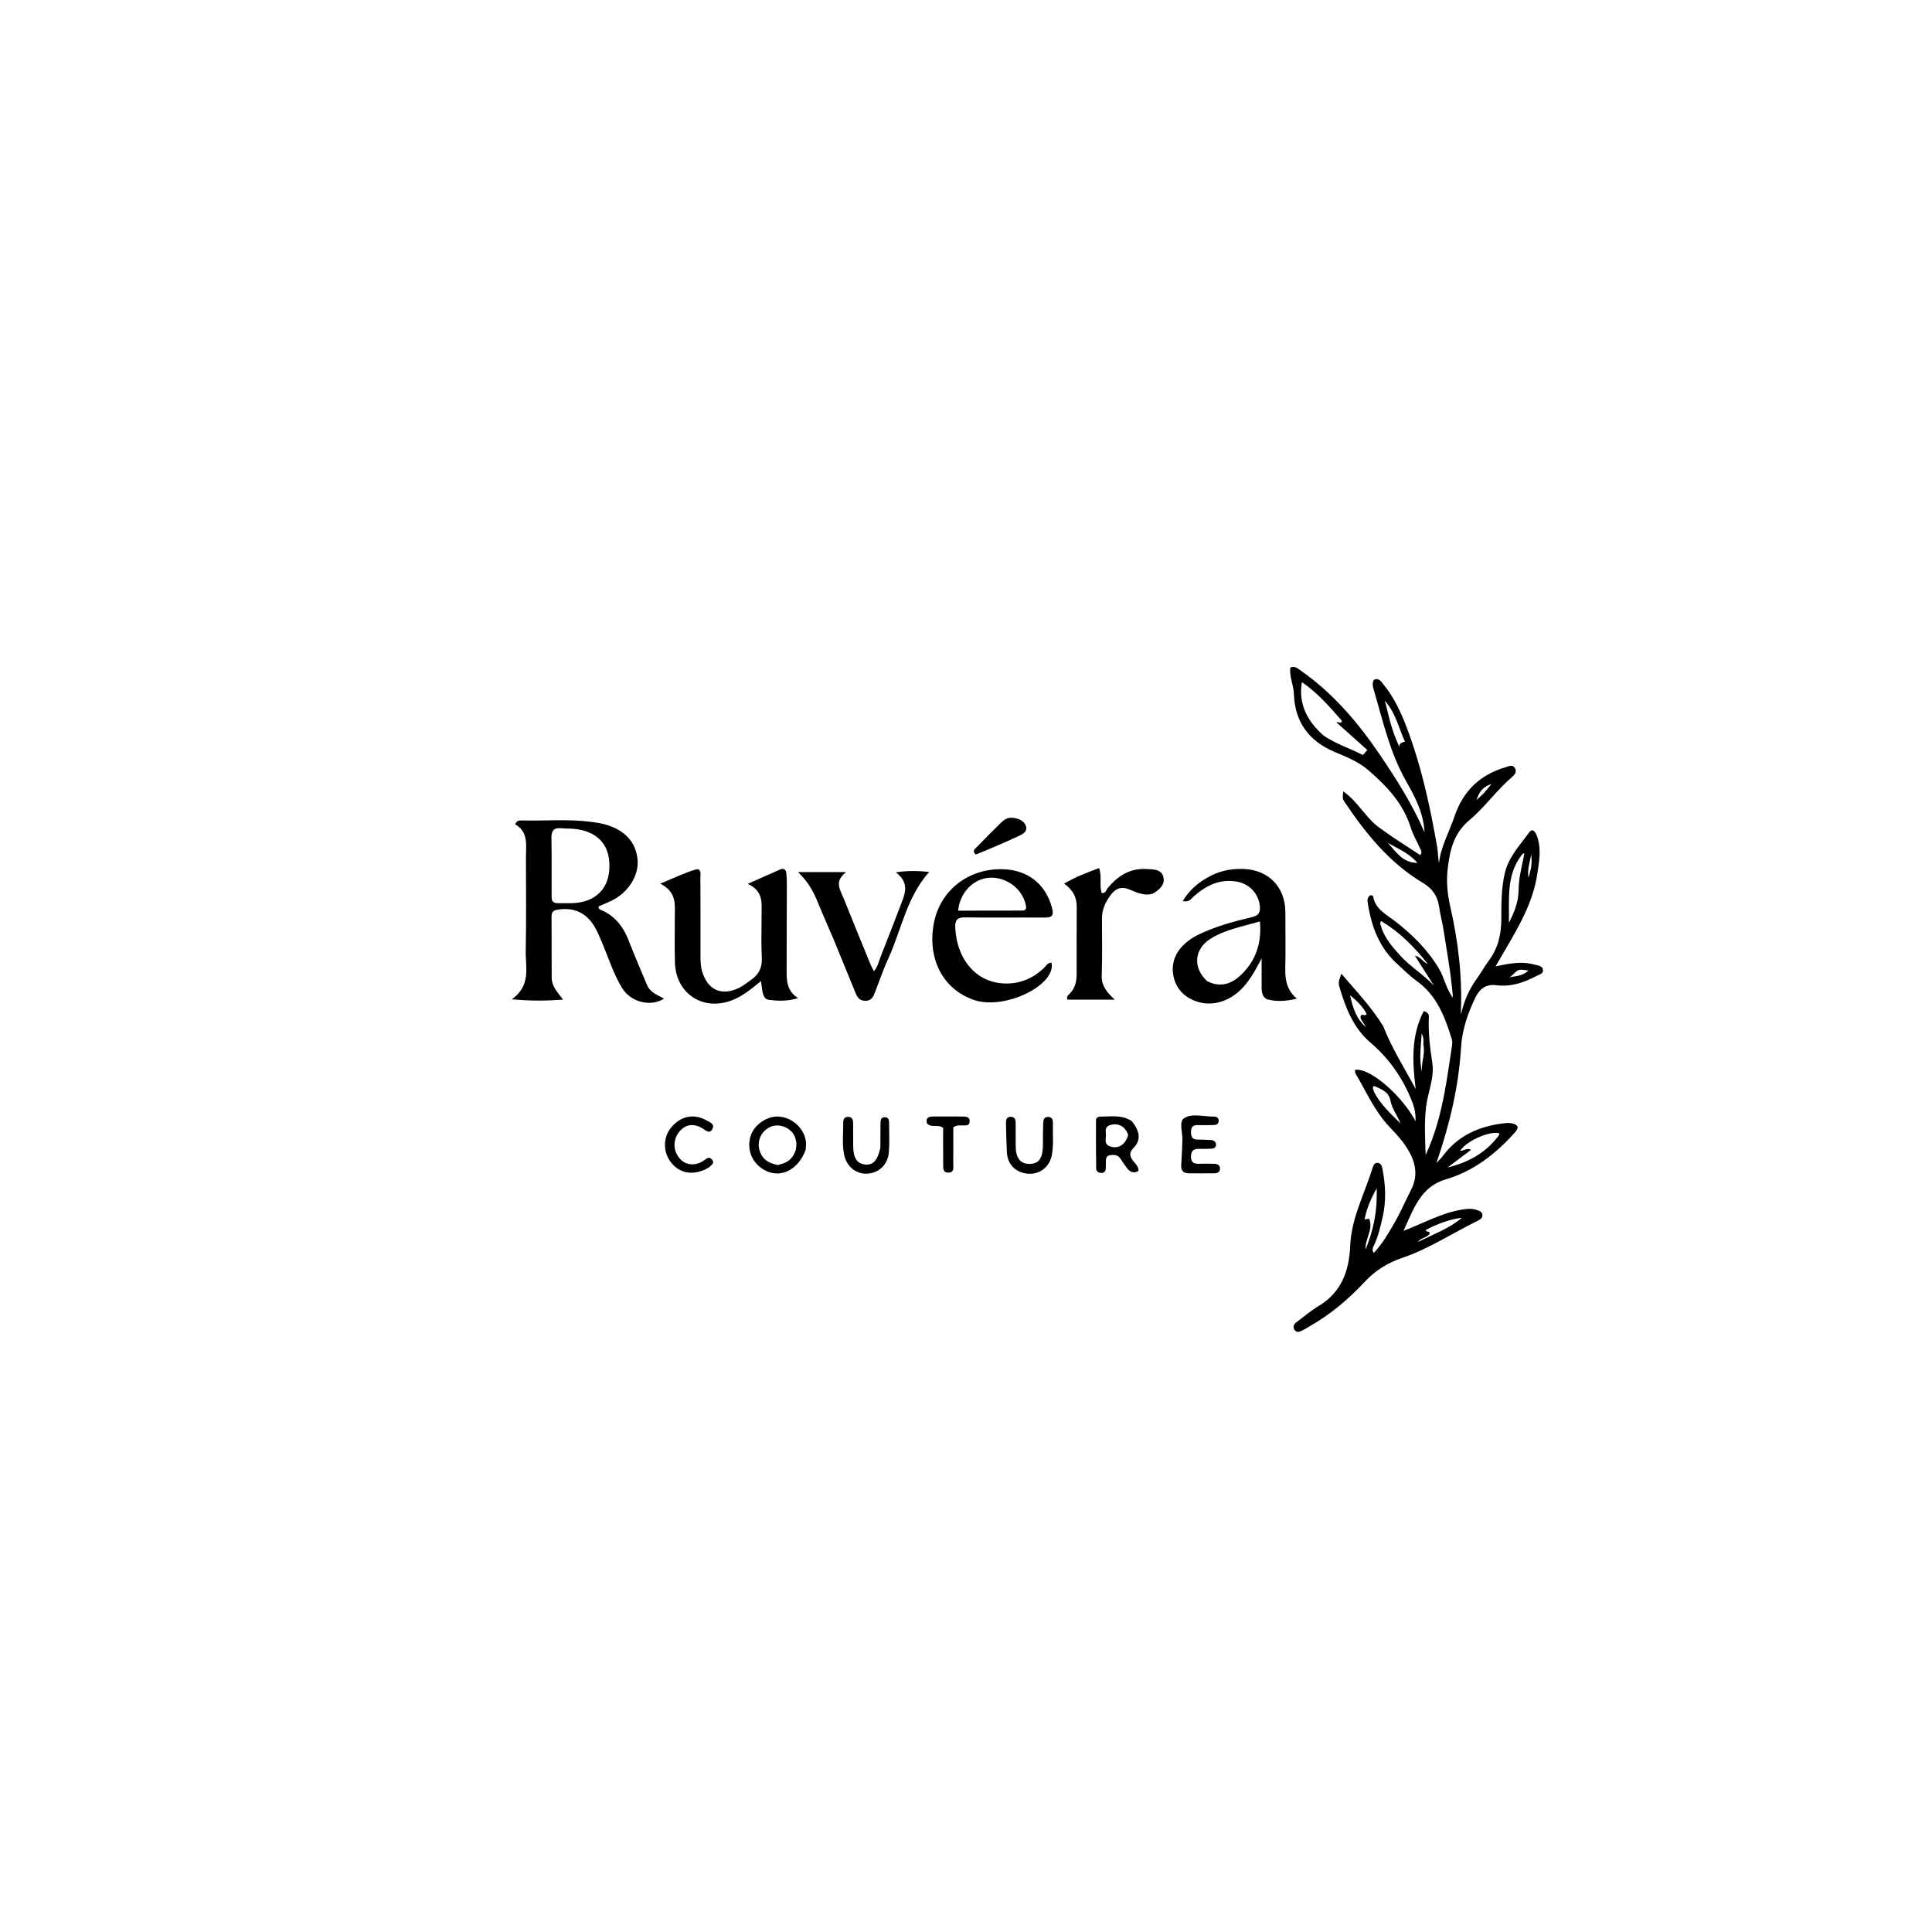
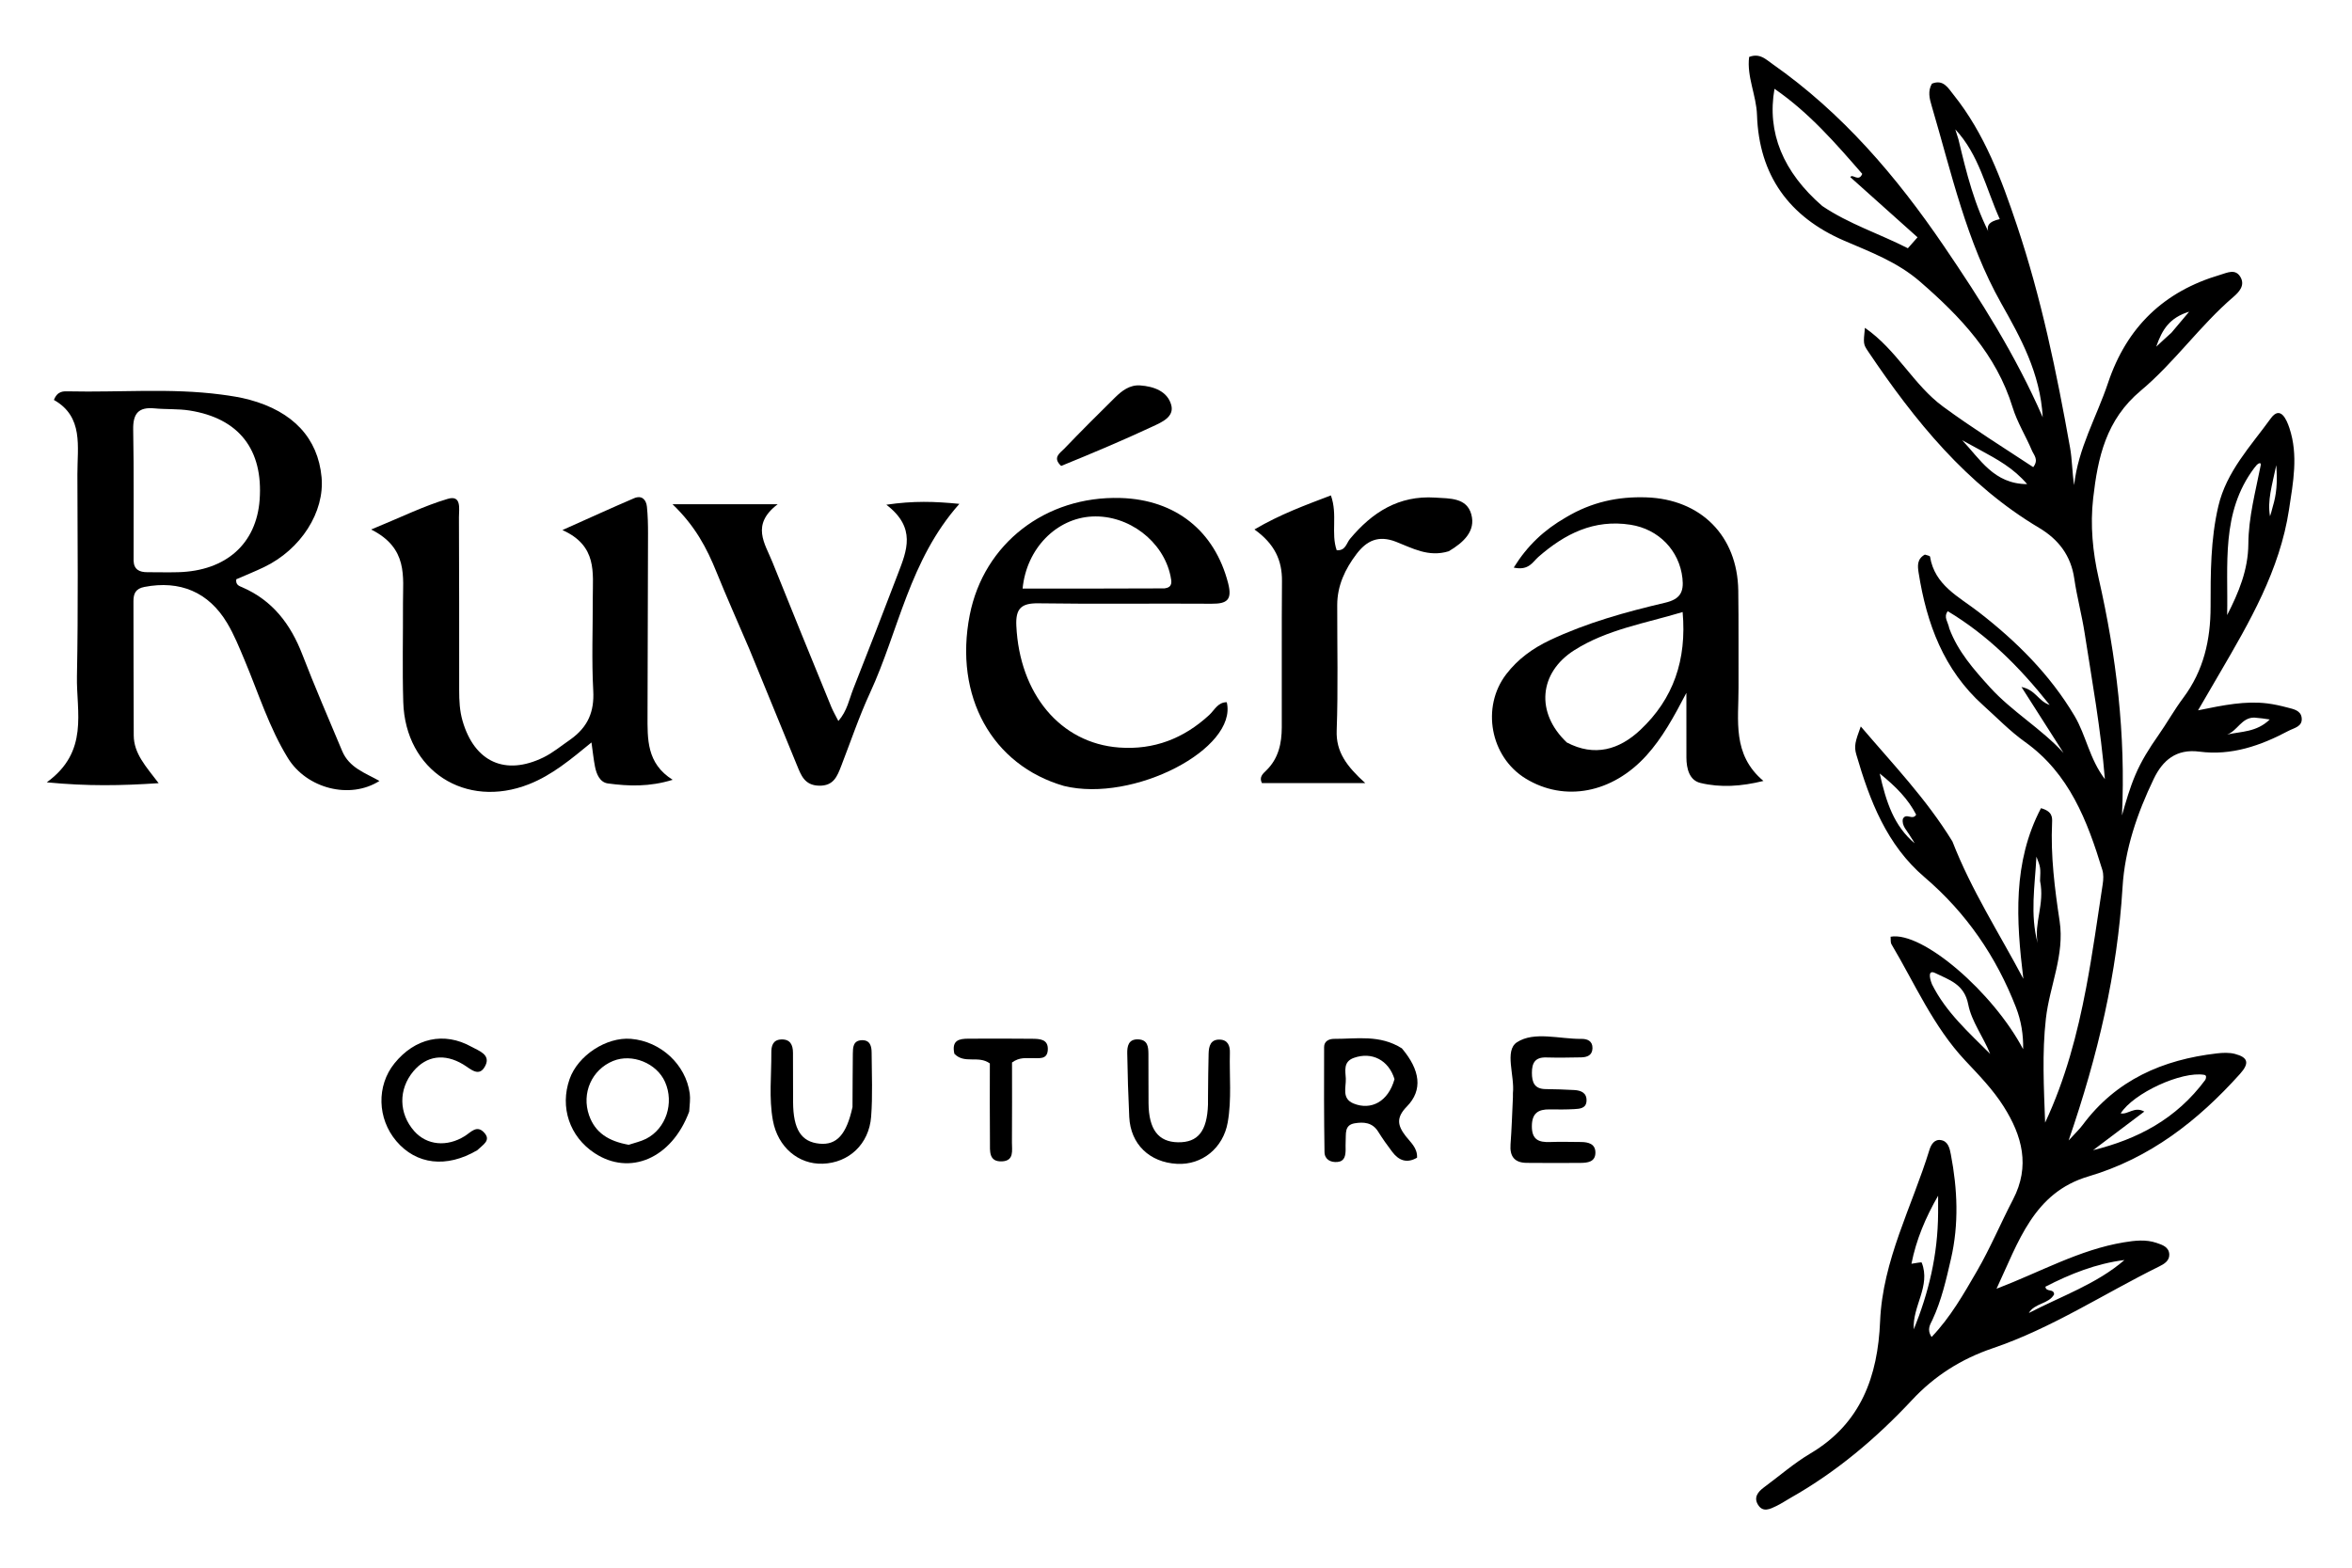
- <svg xmlns="http://www.w3.org/2000/svg" version="1.1" id="Layer_1" x="0px" y="0px" width="100%" viewBox="0 0 1024 1024" enable-background="new 0 0 1024 1024" xml:space="preserve">
+ <svg xmlns="http://www.w3.org/2000/svg" version="1.1" id="Layer_1" x="0px" y="0px" width="100%" viewBox="260 340 570 380" enable-background="new 260 340 570 380" xml:space="preserve">
  <path fill="#000000" opacity="1" stroke="none" d=" M733.162,543.966   C737.774,555.82 744.495,566.189 750.352,577.255   C748.62,563.056 747.741,549.021 754.626,535.901   C757.438,536.684 757.373,538.145 757.315,539.434   C756.951,547.463 757.948,555.383 759.146,563.287   C760.389,571.493 756.714,578.989 755.816,586.883   C754.863,595.272 755.328,603.67 755.629,612.119   C760.539,601.639 763.447,590.621 765.575,579.407   C767.154,571.088 768.307,562.688 769.587,554.314   C769.759,553.187 769.82,551.924 769.494,550.857   C765.851,538.955 761.511,527.513 750.742,519.832   C747.102,517.236 743.949,513.95 740.602,510.948   C731.039,502.371 726.915,491.138 724.974,478.846   C724.706,477.15 724.568,475.493 726.485,474.43   C726.89,474.584 727.701,474.696 727.739,474.934   C728.868,481.884 734.697,484.615 739.508,488.34   C748.658,495.423 756.797,503.501 762.757,513.533   C765.563,518.256 766.36,523.933 770.113,528.862   C769.125,516.664 767.008,505.085 765.209,493.471   C764.522,489.035 763.335,484.675 762.691,480.235   C761.883,474.659 758.858,470.743 754.193,467.963   C736.552,457.454 724.05,441.978 712.801,425.28   C711.538,423.405 711.561,423.39 711.955,419.46   C719.727,424.835 723.728,433.298 730.895,438.556   C737.996,443.766 745.414,448.411 752.747,453.235   C754.14,451.422 752.897,450.31 752.437,449.22   C750.948,445.694 748.864,442.371 747.75,438.743   C743.811,425.913 735.137,416.789 725.319,408.268   C719.85,403.521 713.373,401.115 706.974,398.359   C693.567,392.586 686.286,382.474 685.804,367.871   C685.646,363.079 683.289,358.602 683.898,353.804   C686.48,352.807 687.958,354.401 689.54,355.508   C706.446,367.341 719.608,382.76 731.097,399.647   C739.964,412.678 748.44,425.985 755.05,441.152   C754.455,430.41 749.683,421.86 745,413.545   C736.528,398.5 732.931,381.887 728.127,365.636   C727.616,363.907 727.135,362.08 728.2,360.278   C730.969,359.149 732.124,361.339 733.415,362.949   C740.957,372.352 745.073,383.52 748.819,394.699   C754.691,412.226 758.436,430.33 761.674,448.518   C762.196,451.449 762.163,454.48 762.666,457.588   C763.605,448.717 768.11,441.073 770.872,432.828   C775.426,419.232 784.45,410.616 798.072,406.61   C799.781,406.108 801.772,405.041 802.991,407.196   C804.126,409.201 802.616,410.805 801.268,411.961   C793.141,418.925 786.954,427.881 778.823,434.682   C770.373,441.751 768.402,450.885 767.273,460.77   C766.527,467.302 767.163,473.831 768.598,480.129   C772.913,499.06 775.185,518.138 774.252,537.651   C775.215,534.275 776.162,530.966 777.522,527.781   C778.973,524.383 780.915,521.308 783.027,518.299   C785.132,515.301 786.922,512.076 789.113,509.147   C794.035,502.57 795.729,495.127 795.728,487.078   C795.726,478.922 795.723,470.761 797.599,462.726   C799.573,454.27 805.475,448.121 810.296,441.443   C812.645,438.19 814.146,441.684 814.841,443.782   C817.019,450.347 815.736,456.944 814.734,463.53   C812.497,478.22 805.191,490.75 797.876,503.281   C796.313,505.957 794.756,508.635 792.69,512.182   C798.987,510.888 804.187,509.854 809.489,510.507   C811.131,510.71 812.761,511.085 814.363,511.506   C815.792,511.881 817.558,512.181 817.795,513.941   C818.092,516.141 815.993,516.421 814.585,517.169   C807.847,520.75 800.767,523.213 793.041,522.195   C787.385,521.45 784.103,524.327 781.958,528.786   C777.966,537.084 774.948,545.856 774.394,555.034   C773.139,575.802 768.44,595.765 761.323,616.446   C762.936,614.673 763.936,613.745 764.736,612.669   C772.839,601.763 784.138,596.856 797.228,595.341   C798.687,595.172 800.265,595.097 801.656,595.47   C804.728,596.292 805.277,597.619 802.85,600.321   C792.655,611.671 781.022,620.757 766.14,625.154   C752.826,629.088 749.196,640.983 743.851,652.388   C754.503,648.316 763.97,642.908 774.736,641.133   C777.399,640.694 780.036,640.387 782.632,641.27   C784.028,641.745 785.665,642.249 785.717,644.096   C785.76,645.631 784.455,646.401 783.272,646.984   C769.838,653.608 757.222,661.962 742.954,666.799   C735.3,669.394 728.834,673.505 723.414,679.313   C714.713,688.635 705.086,696.764 693.964,703.061   C692.804,703.718 691.695,704.475 690.497,705.051   C688.995,705.773 687.267,706.687 686.063,704.769   C684.951,702.997 686.004,701.623 687.476,700.538   C691.23,697.771 694.781,694.662 698.773,692.295   C711.021,685.033 715.082,673.588 715.635,660.297   C716.254,645.452 723.364,632.506 727.593,618.719   C727.989,617.426 728.809,616.086 730.392,616.356   C732.154,616.656 732.51,618.403 732.783,619.831   C734.395,628.248 734.761,636.687 732.819,645.113   C731.66,650.143 730.529,655.179 728.327,659.904   C727.806,661.022 726.889,662.233 728.12,664.081   C732.715,659.267 735.895,653.64 739.094,648.129   C742.346,642.526 744.858,636.498 747.857,630.741   C752.059,622.674 750.08,615.309 745.568,608.186   C742.967,604.08 739.593,600.613 736.28,597.089   C728.53,588.845 724.09,578.481 718.411,568.912   C718.117,568.417 718.246,567.671 718.18,567.056   C725.909,565.677 743.058,580.564 750.299,594.323   C750.378,590.856 749.838,587.461 748.565,584.183   C743.771,571.842 736.513,561.252 726.394,552.618   C717.233,544.804 713.13,534.079 709.884,522.943   C709.274,520.848 709.607,519.78 710.954,516.086   C718.749,525.24 726.834,533.638 733.162,543.966  M701.608,389.927   C708.083,394.306 715.49,396.665 722.367,400.173   C723.148,399.289 723.929,398.405 724.71,397.521   C719.26,392.643 713.81,387.765 708.428,382.947   C708.905,381.976 710.435,384.253 711.311,382.149   C704.97,374.867 698.567,367.412 690.041,361.522   C688.184,372.12 692.096,381.658 701.608,389.927  M732.411,492.345   C734.495,497.925 738.331,502.268 742.257,506.597   C747.614,512.504 754.644,516.557 760.093,522.502   C756.852,517.423 753.612,512.344 749.897,506.522   C753.4,507.25 753.922,509.927 756.731,510.875   C749.393,501.607 741.637,493.917 732.029,488.149   C730.961,489.644 732.073,490.617 732.411,492.345  M794.448,601.757   C794.687,601.279 794.79,600.641 794.203,600.54   C788.722,599.592 777.055,604.955 773.941,609.881   C775.744,610.22 777.24,608.112 779.668,609.436   C775.307,612.724 771.278,615.762 767.25,618.801   C778.024,616.124 787.392,611.286 794.448,601.757  M806.283,453.474   C798.198,464.266 800.022,476.86 799.742,489.095   C802.533,483.64 804.837,478.141 804.881,471.838   C804.925,465.363 806.638,459.082 807.88,452.754   C808.031,451.985 807.314,452.301 806.949,452.665   C806.832,452.781 806.734,452.917 806.283,453.474  M729.695,633.957   C729.695,632.584 729.695,631.211 729.695,629.838   C726.617,635.19 724.387,640.511 723.231,646.33   C724.264,646.203 725.65,645.868 725.722,646.049   C727.975,651.774 723.382,656.665 723.807,662.226   C727.348,653.419 729.641,644.346 729.695,633.957  M728.215,578.589   C731.568,585.325 737.097,590.236 742.316,595.463   C740.663,591.348 737.796,587.606 736.995,583.464   C736.034,578.5 732.311,577.507 729.016,575.875   C727.286,575.018 727.515,576.85 728.215,578.589  M734.622,373.779   C736.554,381.852 738.497,389.92 742.657,397.638   C740.623,394.718 742.198,393.654 744.637,393.114   C741.25,385.574 739.611,377.491 733.86,371.359   C734.052,371.964 734.244,372.57 734.622,373.779  M774.857,645.424   C768.012,646.279 761.74,648.78 755.693,651.893   C755.89,653.319 757.742,652.251 757.809,653.745   C756.528,656.122 753.068,655.836 751.684,658.267   C759.603,654.148 768.132,651.235 774.857,645.424  M722.987,542.76   C722.2,541.362 720.824,540.199 721.154,538.504   C721.959,536.897 723.485,538.976 724.375,537.47   C722.442,533.713 719.561,530.735 715.541,527.494   C717.111,534.482 719.013,540.217 724.013,544.416   C723.779,544.008 723.545,543.599 722.987,542.76  M739.719,448.993   C738.32,448.231 736.922,447.469 735.523,446.707   C739.861,451.245 743.181,457.314 751.273,457.351   C747.901,453.42 744.102,451.389 739.719,448.993  M754.4,553.528   C754.545,550.28 754.545,550.28 753.524,547.655   C753.141,554.782 751.955,561.692 753.821,568.602   C752.881,563.775 755.573,559.156 754.4,553.528  M806.323,513.941   C803.237,513.915 802.251,517.149 799.74,518.048   C803.134,517.275 806.869,517.512 810.067,514.398   C808.605,514.176 807.806,514.055 806.323,513.941  M786.249,420.641   C787.485,419.174 788.721,417.707 790.535,415.553   C785.816,416.998 783.99,419.855 782.556,424.033   C783.956,422.728 784.856,421.888 786.249,420.641  M810.819,462.73   C811.66,459.946 811.981,457.12 811.645,452.755   C810.596,457.782 809.465,461.303 810.129,465.135   C810.323,464.547 810.518,463.959 810.819,462.73  z" />
  <path fill="#000000" opacity="1" stroke="none" d=" M342.924,522.043   C344.655,526.141 348.508,527.34 351.958,529.296   C344.762,533.878 334.298,531.097 329.786,523.774   C325.217,516.357 322.642,508.025 319.288,500.051   C318.001,496.989 316.749,493.869 315.054,491.03   C310.545,483.475 303.567,480.611 294.994,482.271   C292.833,482.689 292.336,483.915 292.34,485.768   C292.365,496.599 292.361,507.43 292.411,518.26   C292.431,522.647 295.341,525.764 298.446,529.838   C289.359,530.443 281.311,530.6 271.337,529.634   C281.635,522.152 278.479,512.597 278.648,503.945   C278.968,487.621 278.799,471.286 278.757,454.956   C278.739,448.255 280.3,441.033 273.067,436.944   C273.938,434.717 275.4,434.833 276.671,434.862   C288.986,435.143 301.333,434.024 313.616,435.639   C315.917,435.942 318.234,436.293 320.47,436.898   C331.073,439.767 337.052,446.243 337.929,455.645   C338.718,464.098 332.929,473.188 323.967,477.478   C321.728,478.55 319.418,479.475 317.258,480.417   C317.069,481.813 318.014,482.055 318.707,482.355   C326.071,485.547 330.439,491.317 333.264,498.633   C336.261,506.394 339.566,514.036 342.924,522.043  M292.375,475.934   C292.461,478.105 293.836,478.704 295.726,478.7   C298.217,478.694 300.71,478.767 303.199,478.699   C314.77,478.382 322.14,471.81 322.922,461.16   C323.815,448.984 317.915,441.384 305.916,439.5   C303.142,439.065 300.275,439.26 297.467,438.989   C293.561,438.612 292.203,440.242 292.278,444.15   C292.475,454.444 292.342,464.745 292.375,475.934  z" />
  <path fill="#000000" opacity="1" stroke="none" d=" M398.246,519.244   C402.543,516.178 404.045,512.448 403.772,507.43   C403.366,499.96 403.677,492.451 403.658,484.959   C403.643,478.836 404.823,472.309 396.301,468.484   C403.171,465.419 408.392,463.024 413.672,460.769   C415.499,459.989 416.599,461.054 416.782,462.836   C417.002,464.982 417.049,467.153 417.046,469.313   C417.022,483.964 416.955,498.615 416.927,513.266   C416.915,519.11 416.671,525.054 423.019,529.018   C417.358,530.767 412.316,530.576 407.327,529.903   C405.373,529.64 404.546,527.642 404.183,525.769   C403.845,524.021 403.665,522.244 403.343,519.966   C398.386,524.019 393.848,527.852 388.22,530.079   C372.791,536.182 358.23,526.799 357.729,510.18   C357.489,502.195 357.69,494.197 357.661,486.206   C357.638,479.766 358.964,472.889 349.951,468.348   C357.288,465.34 362.753,462.622 368.518,460.918   C371.936,459.907 371.214,463.443 371.224,465.364   C371.302,479.349 371.266,493.335 371.28,507.321   C371.283,509.815 371.388,512.273 372.097,514.728   C374.97,524.679 382.425,528.139 391.742,523.574   C393.956,522.489 395.905,520.861 398.246,519.244  z" />
  <path fill="#000000" opacity="1" stroke="none" d=" M639.526,465.39   C645.743,461.681 652.11,460.33 658.974,460.559   C672.167,461 681.075,469.855 681.265,483.16   C681.376,490.991 681.293,498.825 681.327,506.658   C681.362,514.555 679.719,522.878 687.362,529.298   C682.019,530.614 676.977,530.968 672.07,529.777   C669.405,529.13 668.709,526.299 668.696,523.641   C668.673,518.813 668.69,513.984 668.69,507.951   C665.562,513.94 662.831,518.906 659.005,523.134   C650.745,532.26 639.187,534.483 629.751,528.725   C621.161,523.483 618.908,511.382 625.054,503.397   C627.853,499.76 631.42,497.162 635.582,495.189   C644.529,490.949 654.003,488.339 663.563,486.09   C667.196,485.235 668.105,483.509 667.734,480.152   C666.99,473.426 661.962,468.254 655.151,467.195   C646.288,465.816 639.253,469.384 632.837,474.978   C631.452,476.185 630.515,478.382 626.849,477.58   C630.164,472.236 634.192,468.456 639.526,465.39  M639.724,519.979   C646.444,523.501 652.424,521.732 657.545,516.916   C665.536,509.4 668.81,499.977 667.781,488.357   C658.69,491.097 649.424,492.581 641.501,497.626   C632.949,503.071 632.096,512.783 639.724,519.979  z" />
  <path fill="#000000" opacity="1" stroke="none" d=" M517.844,530.508   C500.444,525.488 491.136,508.79 495.016,489.062   C498.418,471.771 513.389,460.174 531.558,460.711   C544.95,461.106 554.377,468.748 557.63,481.35   C558.678,485.412 557.381,486.369 553.627,486.343   C539.633,486.246 525.636,486.451 511.645,486.241   C507.454,486.178 506.11,487.549 506.306,491.689   C507.087,508.144 516.922,520.143 531.213,521.198   C539.659,521.821 546.875,519.006 553.05,513.313   C554.342,512.122 555.13,510.21 557.304,510.214   C559.972,521.479 534.706,534.647 517.844,530.508  M542.249,482.622   C544.227,482.343 543.962,481.035 543.673,479.64   C541.918,471.17 533.491,464.757 524.661,465.198   C516.079,465.627 508.778,472.882 507.823,482.674   C519.083,482.674 530.28,482.674 542.249,482.622  z" />
  <path fill="#000000" opacity="1" stroke="none" d=" M611.101,473.619   C606.165,475.145 602.22,472.831 598.285,471.311   C594.039,469.67 591.194,471.068 588.757,474.278   C585.988,477.925 584.081,481.944 584.073,486.649   C584.055,496.795 584.305,506.951 583.942,517.085   C583.758,522.218 586.313,525.702 590.868,529.822   C581.393,529.822 573.596,529.822 565.827,529.822   C565.08,528.367 566.056,527.548 566.87,526.758   C569.849,523.869 570.624,520.188 570.636,516.271   C570.671,504.461 570.582,492.65 570.683,480.841   C570.726,475.833 568.913,471.841 564.012,468.338   C570.286,464.644 576.328,462.455 582.539,460.085   C584.217,464.783 582.505,469.247 583.944,473.374   C586.103,473.537 586.294,471.67 587.154,470.639   C592.537,464.185 598.966,460.044 607.806,460.616   C611.371,460.847 615.458,460.615 616.57,464.689   C617.659,468.682 614.779,471.446 611.101,473.619  z" />
  <path fill="#000000" opacity="1" stroke="none" d=" M441.604,497.337   C438.836,490.864 436.114,484.781 433.616,478.609   C431.312,472.917 428.522,467.537 422.979,462.219   C432.064,462.219 439.481,462.219 448.478,462.219   C441.914,467.2 445.386,471.734 447.179,476.21   C451.882,487.951 456.683,499.653 461.466,511.362   C461.895,512.412 462.482,513.397 463.176,514.771   C465.326,512.311 465.794,509.491 466.793,506.965   C470.47,497.676 474.073,488.357 477.638,479.023   C479.743,473.513 482.132,467.924 474.798,462.342   C481.413,461.371 486.452,461.544 492.503,462.132   C480.378,475.779 477.81,492.875 470.841,507.959   C468.192,513.692 466.176,519.718 463.885,525.616   C462.903,528.146 462.046,530.535 458.478,530.445   C454.958,530.357 454.126,527.886 453.112,525.423   C449.309,516.184 445.534,506.935 441.604,497.337  z" />
  <path fill="#000000" opacity="1" stroke="none" d=" M599.74,594.116   C604.21,599.392 604.843,604.237 600.966,608.195   C598.296,610.921 598.681,612.803 600.665,615.382   C601.835,616.903 603.543,618.245 603.419,620.617   C600.966,622.049 599.007,621.317 597.417,619.22   C596.211,617.63 595.047,615.998 593.994,614.303   C592.601,612.061 590.477,611.913 588.284,612.285   C585.721,612.72 586.248,614.919 586.117,616.674   C586.067,617.337 586.117,618.006 586.107,618.672   C586.086,620.075 585.896,621.475 584.168,621.651   C582.477,621.823 581.016,621.049 580.989,619.255   C580.86,610.766 580.857,602.274 580.895,593.784   C580.901,592.385 582.056,591.806 583.34,591.813   C588.781,591.841 594.377,590.727 599.74,594.116  M597.954,601.575   C596.536,596.96 592.469,594.862 588.096,596.423   C585.474,597.36 586.07,599.6 586.152,601.44   C586.246,603.569 585.079,606.294 588.051,607.494   C592.306,609.211 596.45,607.019 597.954,601.575  z" />
  <path fill="#000000" opacity="1" stroke="none" d=" M427.023,609.441   C422.801,620.826 412.614,625.135 404.086,619.504   C398.036,615.51 395.638,608.39 398.04,601.556   C400.049,595.841 406.955,591.318 412.919,591.811   C420.112,592.406 426.22,598.043 427.158,605.058   C427.332,606.36 427.144,607.711 427.023,609.441  M412.363,617.491   C413.776,617.015 415.274,616.706 416.587,616.035   C421.428,613.558 423.437,607.367 421.168,602.254   C419.146,597.697 413.185,595.289 408.581,597.169   C403.405,599.282 400.882,604.997 402.766,610.36   C404.245,614.57 407.469,616.619 412.363,617.491  z" />
  <path fill="#000000" opacity="1" stroke="none" d=" M626.652,605.96   C626.652,605.31 626.636,605.141 626.653,604.977   C627.107,600.736 624.538,594.661 627.626,592.643   C631.789,589.922 637.954,591.881 643.257,591.82   C644.659,591.804 645.971,592.31 645.932,594.084   C645.893,595.823 644.618,596.27 643.192,596.3   C640.362,596.361 637.528,596.397 634.7,596.321   C632.044,596.25 631.251,597.629 631.253,600.049   C631.256,602.388 631.889,603.953 634.555,603.99   C636.885,604.023 639.216,604.084 641.541,604.221   C643.167,604.317 644.58,604.903 644.49,606.856   C644.406,608.672 642.861,608.768 641.55,608.843   C639.557,608.956 637.555,608.943 635.557,608.913   C632.779,608.873 631.259,609.83 631.242,612.973   C631.224,616.24 632.883,616.926 635.631,616.821   C638.125,616.726 640.626,616.803 643.124,616.817   C644.94,616.826 646.667,617.267 646.642,619.43   C646.617,621.68 644.704,621.867 642.994,621.883   C638.665,621.924 634.335,621.902 630.005,621.874   C627.055,621.854 625.855,620.323 626.071,617.407   C626.342,613.758 626.465,610.098 626.652,605.96  z" />
  <path fill="#000000" opacity="1" stroke="none" d=" M552.758,605.784   C552.802,601.993 552.805,598.669 552.905,595.348   C552.959,593.587 553.373,591.901 555.65,591.997   C557.581,592.079 558.101,593.525 558.059,595.146   C557.914,600.785 558.522,606.456 557.535,612.06   C556.438,618.29 551.306,622.438 545.252,622.111   C538.558,621.751 533.987,617.327 533.67,610.754   C533.423,605.613 533.269,600.466 533.184,595.32   C533.156,593.614 533.46,591.85 535.832,591.938   C538.166,592.024 538.305,593.764 538.318,595.492   C538.348,599.48 538.303,603.468 538.344,607.456   C538.41,613.769 540.717,616.798 545.456,616.883   C550.323,616.969 552.537,614.201 552.753,607.747   C552.77,607.25 552.757,606.75 552.758,605.784  z" />
  <path fill="#000000" opacity="1" stroke="none" d=" M466.602,608.35   C466.637,603.752 466.627,599.59 466.681,595.428   C466.7,593.921 466.73,592.228 468.829,592.143   C470.891,592.06 471.232,593.625 471.238,595.205   C471.259,600.365 471.512,605.548 471.116,610.678   C470.6,617.371 465.697,621.865 459.393,622.077   C453.494,622.276 448.495,618.064 447.31,611.597   C446.313,606.159 446.972,600.638 446.93,595.153   C446.917,593.584 447.269,592.067 449.282,591.962   C451.488,591.846 452.163,593.252 452.176,595.149   C452.203,599.144 452.181,603.139 452.202,607.135   C452.235,613.768 454.178,616.805 458.629,617.222   C462.737,617.606 465.135,615.062 466.602,608.35  z" />
  <path fill="#000000" opacity="1" stroke="none" d=" M375.669,618.806   C368.195,623.208 360.87,622.286 356.048,616.598   C351.421,611.141 351.226,603.172 355.587,597.765   C360.55,591.613 367.62,590.017 374.27,593.736   C375.995,594.701 378.979,595.608 377.624,598.315   C376.132,601.3 374.071,599.1 372.268,598.018   C367.697,595.273 363.369,595.889 360.2,599.654   C356.52,604.025 356.608,609.934 360.415,614.208   C363.432,617.595 368.297,618.098 372.638,615.381   C374.146,614.437 375.557,612.58 377.352,614.558   C379.065,616.446 377.062,617.443 375.669,618.806  z" />
  <path fill="#000000" opacity="1" stroke="none" d=" M517.17,452.94   C514.969,450.906 516.91,449.816 517.92,448.762   C521.945,444.561 526.073,440.457 530.211,436.367   C531.892,434.706 533.806,433.246 536.323,433.426   C539.634,433.663 542.93,434.849 543.843,438.157   C544.646,441.065 541.513,442.359 539.379,443.357   C532.167,446.727 524.826,449.822 517.17,452.94  z" />
  <path fill="#000000" opacity="1" stroke="none" d=" M491.291,595.433   C490.548,592.077 492.532,591.783 494.686,591.772   C499.826,591.747 504.966,591.735 510.106,591.791   C511.944,591.811 514.085,591.848 513.931,594.498   C513.788,596.952 511.746,596.437 510.134,596.487   C508.672,596.533 507.138,596.193 505.261,597.539   C505.261,603.752 505.292,610.347 505.241,616.941   C505.227,618.828 505.825,621.367 502.851,621.509   C499.562,621.666 499.932,618.961 499.911,616.881   C499.845,610.44 499.887,603.998 499.887,597.769   C497.062,595.729 493.778,597.997 491.291,595.433  z" />
</svg>
